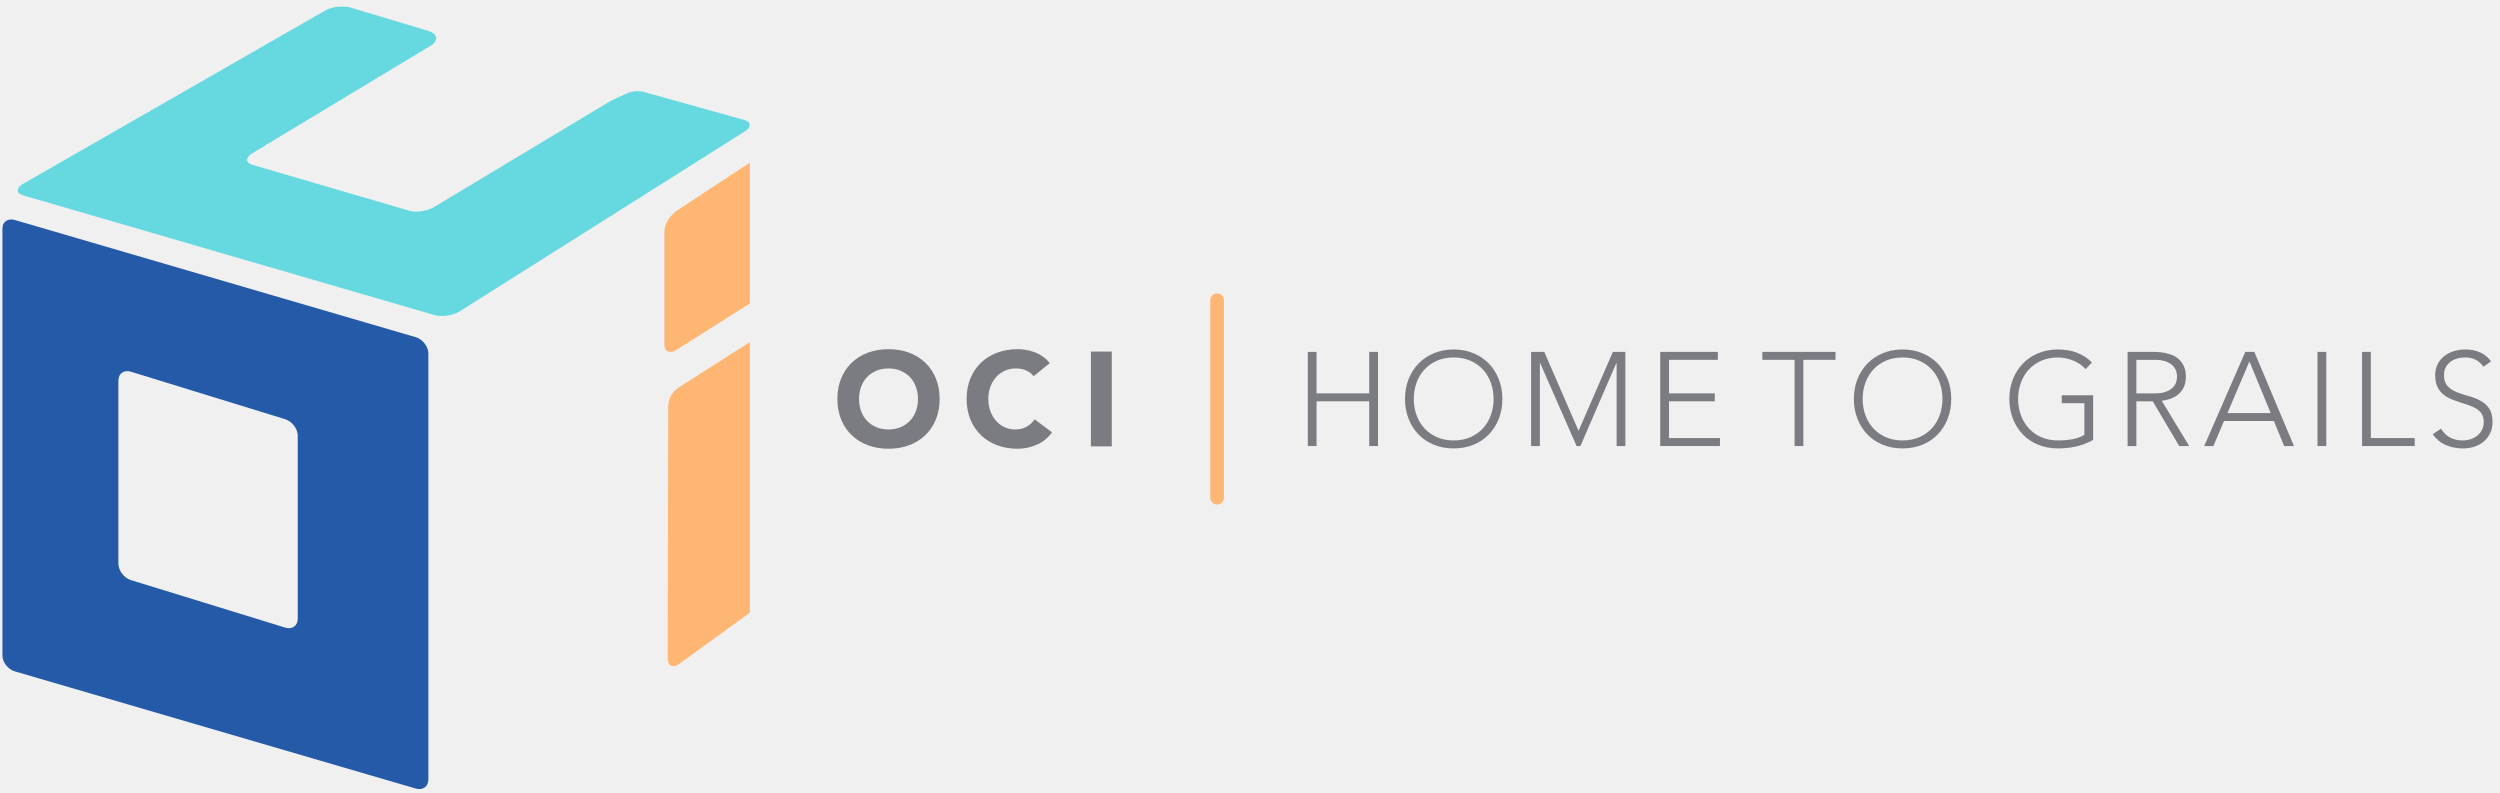
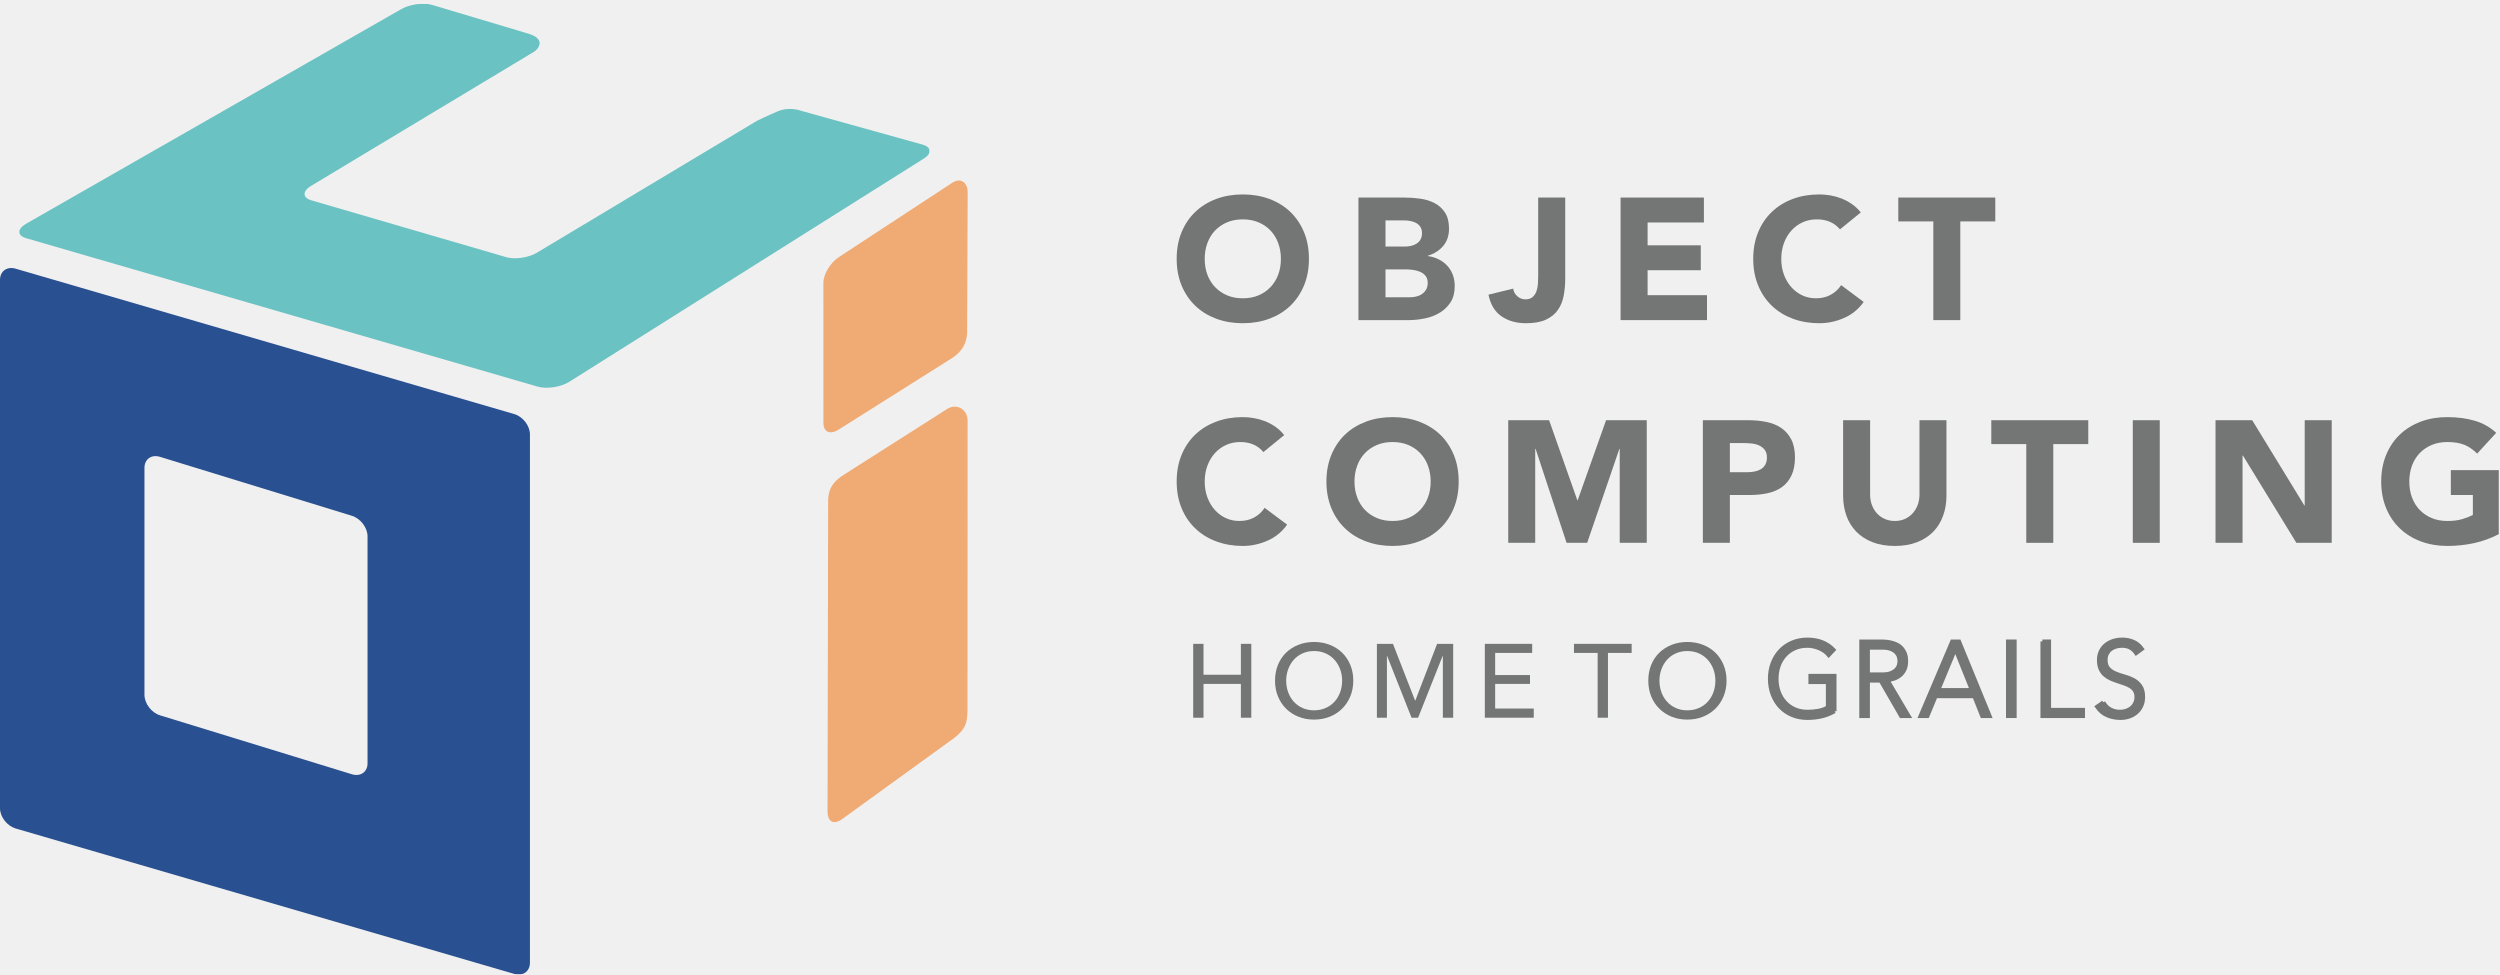
- <svg xmlns="http://www.w3.org/2000/svg" xmlns:xlink="http://www.w3.org/1999/xlink" width="306px" height="97px" viewBox="0 0 306 97" version="1.1">
+ <svg xmlns="http://www.w3.org/2000/svg" xmlns:xlink="http://www.w3.org/1999/xlink" width="649px" height="253px" viewBox="0 0 649 253" version="1.1">
  <defs>
-     <polygon id="path-1" points="0.048 0.781 0.048 96.587 45.797 96.587 91.547 96.587 91.547 0.781 0.048 0.781" />
+     <polygon id="path-1" points="0 0.973 241.335 0.973 241.335 252.94 0 252.94" />
+     <polygon id="path-3" points="0 0.973 241.335 0.973 241.335 252.94 0 252.94" />
  </defs>
  <g id="Page-1" stroke="none" stroke-width="1" fill="none" fill-rule="evenodd">
    <g id="oci_home_to_grails">
-       <g id="cube" transform="translate(0.231, 0)">
-         <mask id="mask-2" fill="white">
-           <use xlink:href="#path-1" />
-         </mask>
-         <g id="Clip-30" />
-         <path d="M36.212,53.336 C36.212,52.482 35.52,51.573 34.677,51.312 L15.788,45.496 C14.947,45.235 14.258,45.724 14.258,46.575 L14.258,68.98 C14.258,69.837 14.947,70.745 15.788,71.003 L34.677,76.818 C35.52,77.079 36.212,76.594 36.212,75.743 L36.212,53.336 Z M52.202,95.419 C52.202,96.272 51.508,96.773 50.665,96.521 L1.576,82.173 C0.731,81.921 0.039,81.025 0.039,80.171 L0.039,28.027 C0.039,27.17 0.731,26.675 1.576,26.926 L50.665,41.275 C51.508,41.523 52.202,42.429 52.202,43.28 L52.202,95.419 L52.202,95.419 Z" id="Fill-31" fill="#255AA8" mask="url(#mask-2)" />
-         <path d="M78.935,11.358 L90.875,14.686 C91.741,14.938 91.775,15.57 90.951,16.074 L56.062,38.097 C55.236,38.612 53.848,38.822 52.974,38.571 L2.615,23.92 C1.743,23.665 1.712,23.044 2.539,22.532 L39.451,1.36 C40.282,0.85 41.673,0.634 42.542,0.887 L51.126,3.458 L51.823,3.669 C52.98,3.959 53.144,4.4 53.152,4.649 C53.165,5.143 52.663,5.485 52.663,5.485 L30.623,18.772 C29.798,19.285 29.815,19.918 30.661,20.175 L49.873,25.793 C50.722,26.052 52.097,25.835 52.925,25.326 L74.523,12.344 C74.523,12.344 75.668,11.789 76.566,11.409 C77.801,10.884 78.935,11.358 78.935,11.358" id="Fill-32" fill="#66D8E0" mask="url(#mask-2)" />
-         <path d="M81.559,49.809 C81.57,48.458 82.261,47.792 83.12,47.247 L93.298,40.757 C94.162,40.21 95.283,40.744 95.283,41.937 L95.274,70.505 C95.212,71.633 95.29,72.352 93.497,73.581 L82.844,81.309 C81.979,81.855 81.497,81.381 81.497,80.515 L81.559,49.809" id="Fill-34" fill="#FEB672" mask="url(#mask-2)" />
-         <path d="M81.09,28.318 C81.09,27.454 81.796,26.303 82.654,25.757 L93.798,18.434 C94.658,17.891 95.29,18.497 95.29,19.359 L95.238,33.292 C95.175,34.32 94.718,35.105 93.79,35.726 L82.583,42.814 C81.726,43.352 81.092,43.02 81.092,42.156 L81.09,28.318" id="Fill-35" fill="#FEB672" mask="url(#mask-2)" />
+       <g id="Group" transform="translate(459, 166)" fill="#747675" stroke="#747675">
+         <path d="M17.258,18.646 C16.153,19.284 15.011,19.736 13.83,20.004 C12.643,20.268 11.439,20.396 10.213,20.396 C8.773,20.396 7.455,20.147 6.254,19.646 C5.051,19.144 4.027,18.441 3.168,17.532 C2.318,16.634 1.652,15.557 1.172,14.303 C0.695,13.054 0.451,11.688 0.451,10.209 C0.451,8.727 0.695,7.37 1.172,6.125 C1.652,4.888 2.318,3.811 3.168,2.908 C4.027,2.004 5.051,1.298 6.254,0.788 C7.455,0.273 8.773,0.017 10.213,0.017 C13.023,0.017 15.293,0.912 17.019,2.703 L15.737,4.074 C15.45,3.724 15.101,3.401 14.682,3.098 C14.262,2.8 13.808,2.543 13.322,2.331 C12.835,2.125 12.322,1.955 11.788,1.841 C11.254,1.718 10.732,1.663 10.213,1.663 C8.987,1.663 7.879,1.88 6.895,2.317 C5.908,2.756 5.067,3.362 4.376,4.124 C3.678,4.892 3.147,5.8 2.771,6.835 C2.398,7.877 2.211,9.004 2.211,10.209 C2.211,11.415 2.398,12.54 2.771,13.576 C3.147,14.619 3.678,15.52 4.376,16.289 C5.067,17.056 5.908,17.657 6.895,18.099 C7.879,18.533 8.987,18.754 10.213,18.754 C11.227,18.754 12.178,18.675 13.071,18.508 C13.958,18.343 14.769,18.044 15.495,17.604 L15.495,11.086 L10.962,11.086 L10.962,9.443 L17.258,9.443 L17.258,18.646" id="Fill-11" />
+         <path d="M24.169,0.515 L29.126,0.515 C29.38,0.515 29.716,0.522 30.14,0.539 C30.57,0.554 31.033,0.614 31.53,0.704 C32.026,0.796 32.534,0.939 33.051,1.141 C33.565,1.346 34.026,1.636 34.435,2.016 C34.845,2.403 35.183,2.888 35.448,3.47 C35.72,4.052 35.851,4.767 35.851,5.607 C35.851,6.539 35.694,7.306 35.384,7.909 C35.073,8.508 34.683,9.001 34.212,9.371 C33.739,9.748 33.216,10.026 32.647,10.209 C32.08,10.396 31.536,10.52 31.02,10.593 L36.52,19.906 L34.519,19.906 L29.206,10.695 L25.929,10.695 L25.929,19.906 L24.169,19.906 L24.169,0.515 Z M25.929,9.058 L29.663,9.058 C30.586,9.058 31.338,8.94 31.917,8.705 C32.49,8.462 32.941,8.173 33.262,7.825 C33.582,7.478 33.803,7.106 33.921,6.704 C34.029,6.302 34.088,5.932 34.088,5.607 C34.088,5.279 34.029,4.912 33.921,4.51 C33.803,4.109 33.582,3.734 33.262,3.389 C32.941,3.039 32.49,2.751 31.917,2.511 C31.338,2.268 30.586,2.152 29.663,2.152 L25.929,2.152 L25.929,9.058 Z" id="Fill-12" fill-rule="nonzero" />
+         <path d="M47.776,0.515 L49.589,0.515 L57.538,19.906 L55.564,19.906 L53.512,14.752 L43.504,14.752 L41.372,19.906 L39.532,19.906 L47.776,0.515 Z M48.602,2.482 L44.197,13.115 L52.871,13.115 L48.602,2.482 Z" id="Fill-13" fill-rule="nonzero" />
+         <polygon id="Fill-14" points="62.26 19.903 64.023 19.903 64.023 0.515 62.26 0.515" />
+         <polyline id="Fill-15" points="71.199 0.515 72.959 0.515 72.959 18.262 81.761 18.262 81.761 19.906 71.199 19.906 71.199 0.515" />
+         <path d="M87.039,16.319 C87.503,17.138 88.104,17.749 88.845,18.151 C89.581,18.552 90.423,18.754 91.367,18.754 C91.949,18.754 92.503,18.666 93.019,18.479 C93.533,18.299 93.984,18.044 94.366,17.712 C94.749,17.384 95.051,16.987 95.272,16.519 C95.492,16.058 95.605,15.531 95.605,14.951 C95.605,14.271 95.467,13.712 95.192,13.278 C94.92,12.837 94.548,12.481 94.084,12.195 C93.624,11.914 93.101,11.668 92.526,11.468 C91.945,11.266 91.351,11.071 90.736,10.865 C90.122,10.665 89.53,10.44 88.95,10.182 C88.375,9.925 87.849,9.591 87.388,9.183 C86.924,8.769 86.556,8.259 86.28,7.636 C86.005,7.014 85.867,6.246 85.867,5.331 C85.867,4.474 86.031,3.712 86.364,3.044 C86.693,2.378 87.136,1.824 87.698,1.373 C88.255,0.929 88.899,0.586 89.628,0.362 C90.361,0.133 91.123,0.017 91.926,0.017 C92.953,0.017 93.91,0.205 94.794,0.579 C95.675,0.951 96.432,1.579 97.073,2.455 L95.552,3.579 C95.112,2.94 94.587,2.459 93.991,2.135 C93.396,1.824 92.688,1.663 91.872,1.663 C91.3,1.663 90.756,1.738 90.243,1.897 C89.732,2.05 89.276,2.277 88.896,2.578 C88.514,2.881 88.204,3.261 87.973,3.716 C87.747,4.173 87.631,4.715 87.631,5.331 C87.631,6.302 87.868,7.044 88.352,7.564 C88.829,8.085 89.43,8.499 90.151,8.796 C90.87,9.097 91.654,9.366 92.499,9.591 C93.342,9.82 94.128,10.125 94.843,10.512 C95.565,10.892 96.167,11.427 96.647,12.114 C97.127,12.797 97.368,13.741 97.368,14.951 C97.368,15.826 97.208,16.6 96.885,17.275 C96.568,17.954 96.136,18.521 95.595,18.986 C95.051,19.452 94.427,19.805 93.709,20.043 C92.999,20.28 92.263,20.401 91.498,20.401 C90.253,20.401 89.107,20.176 88.053,19.728 C87.008,19.284 86.108,18.53 85.363,17.468 L87.039,16.319" id="Fill-16" />
      </g>
-       <path d="M102.494,48.835 C102.494,47.901 102.649,47.064 102.961,46.307 C103.273,45.555 103.706,44.915 104.264,44.383 C104.82,43.856 105.482,43.447 106.248,43.163 C107.01,42.879 107.846,42.738 108.754,42.738 C109.661,42.738 110.494,42.879 111.261,43.163 C112.025,43.447 112.685,43.856 113.243,44.383 C113.8,44.915 114.235,45.555 114.546,46.307 C114.858,47.064 115.013,47.901 115.013,48.835 C115.013,49.761 114.858,50.602 114.546,51.356 C114.235,52.109 113.8,52.752 113.243,53.282 C112.685,53.81 112.025,54.22 111.261,54.504 C110.494,54.785 109.661,54.927 108.754,54.927 C107.846,54.927 107.01,54.785 106.248,54.504 C105.482,54.22 104.82,53.81 104.264,53.282 C103.706,52.752 103.273,52.109 102.961,51.356 C102.649,50.602 102.494,49.761 102.494,48.835 M105.148,48.835 C105.148,49.379 105.232,49.878 105.402,50.332 C105.572,50.785 105.813,51.179 106.13,51.508 C106.448,51.845 106.828,52.103 107.27,52.286 C107.713,52.475 108.206,52.568 108.754,52.568 C109.299,52.568 109.793,52.475 110.236,52.286 C110.676,52.103 111.058,51.845 111.374,51.508 C111.691,51.179 111.935,50.785 112.102,50.332 C112.271,49.878 112.36,49.379 112.36,48.835 C112.36,48.298 112.271,47.799 112.102,47.338 C111.935,46.883 111.691,46.488 111.374,46.154 C111.058,45.82 110.676,45.56 110.236,45.376 C109.793,45.19 109.299,45.097 108.754,45.097 C108.206,45.097 107.713,45.19 107.27,45.376 C106.828,45.56 106.448,45.82 106.13,46.154 C105.813,46.488 105.572,46.883 105.402,47.338 C105.232,47.799 105.148,48.298 105.148,48.835" id="Fill-7" fill="#7B7C81" />
-       <path d="M126.524,46.047 C126.272,45.741 125.963,45.505 125.598,45.345 C125.232,45.178 124.807,45.097 124.328,45.097 C123.847,45.097 123.403,45.19 122.992,45.376 C122.581,45.563 122.228,45.822 121.928,46.154 C121.627,46.488 121.394,46.883 121.222,47.338 C121.054,47.799 120.969,48.298 120.969,48.835 C120.969,49.379 121.054,49.878 121.222,50.332 C121.394,50.785 121.624,51.179 121.919,51.513 C122.215,51.845 122.562,52.103 122.959,52.289 C123.359,52.473 123.785,52.568 124.246,52.568 C124.77,52.568 125.235,52.458 125.638,52.241 C126.041,52.022 126.377,51.716 126.639,51.324 L128.768,52.914 C128.277,53.602 127.656,54.107 126.899,54.435 C126.145,54.762 125.371,54.927 124.573,54.927 C123.667,54.927 122.832,54.785 122.068,54.504 C121.303,54.215 120.642,53.812 120.085,53.282 C119.527,52.752 119.094,52.109 118.782,51.356 C118.472,50.604 118.313,49.761 118.313,48.835 C118.313,47.904 118.472,47.064 118.782,46.307 C119.094,45.553 119.527,44.915 120.085,44.383 C120.642,43.856 121.303,43.447 122.068,43.163 C122.832,42.879 123.667,42.738 124.573,42.738 C124.901,42.738 125.241,42.768 125.598,42.827 C125.952,42.889 126.302,42.982 126.645,43.115 C126.991,43.244 127.322,43.421 127.637,43.639 C127.954,43.856 128.236,44.125 128.491,44.438 L126.524,46.047" id="Fill-8" fill="#7B7C81" />
-       <polygon id="Fill-9" fill="#7B7C81" points="133.526 54.636 136.081 54.636 136.081 43.032 133.526 43.032" />
-       <path d="M148.977,61.758 C148.512,61.758 148.138,61.384 148.138,60.923 L148.138,36.737 C148.138,36.276 148.512,35.903 148.977,35.903 C149.437,35.903 149.81,36.276 149.81,36.737 L149.81,60.923 C149.81,61.384 149.437,61.758 148.977,61.758" id="Fill-10" fill="#FEB672" />
-       <polyline id="Fill-11" fill="#7B7C81" points="160.073 43.07 161.147 43.07 161.147 48.148 167.594 48.148 167.594 43.07 168.667 43.07 168.667 54.595 167.594 54.595 167.594 49.121 161.147 49.121 161.147 54.595 160.073 54.595 160.073 43.07" />
-       <path d="M171.973,48.832 C171.973,47.951 172.118,47.145 172.411,46.405 C172.705,45.67 173.112,45.03 173.633,44.493 C174.154,43.956 174.779,43.536 175.514,43.232 C176.245,42.927 177.051,42.774 177.93,42.774 C178.809,42.774 179.615,42.927 180.349,43.232 C181.081,43.536 181.709,43.956 182.227,44.493 C182.75,45.03 183.156,45.67 183.45,46.405 C183.742,47.145 183.888,47.951 183.888,48.832 C183.888,49.711 183.742,50.523 183.45,51.265 C183.156,52.007 182.75,52.649 182.227,53.184 C181.709,53.724 181.081,54.139 180.349,54.44 C179.615,54.738 178.809,54.886 177.93,54.886 C177.051,54.886 176.245,54.738 175.514,54.44 C174.779,54.139 174.154,53.724 173.633,53.184 C173.112,52.649 172.705,52.007 172.411,51.265 C172.118,50.523 171.973,49.711 171.973,48.832 M173.047,48.832 C173.047,49.549 173.161,50.217 173.389,50.833 C173.617,51.451 173.941,51.988 174.366,52.446 C174.789,52.9 175.302,53.258 175.903,53.521 C176.508,53.778 177.181,53.91 177.93,53.91 C178.68,53.91 179.355,53.778 179.957,53.521 C180.56,53.258 181.072,52.9 181.496,52.446 C181.92,51.988 182.245,51.451 182.473,50.833 C182.7,50.217 182.814,49.549 182.814,48.832 C182.814,48.116 182.7,47.445 182.473,46.827 C182.245,46.209 181.92,45.675 181.496,45.216 C181.072,44.763 180.56,44.404 179.957,44.142 C179.355,43.882 178.68,43.753 177.93,43.753 C177.181,43.753 176.508,43.882 175.903,44.142 C175.302,44.404 174.789,44.763 174.366,45.216 C173.941,45.675 173.617,46.209 173.389,46.827 C173.161,47.445 173.047,48.116 173.047,48.832" id="Fill-12" fill="#7B7C81" />
-       <polyline id="Fill-13" fill="#7B7C81" points="187.406 43.07 189.018 43.07 193.217 52.735 197.418 43.07 198.947 43.07 198.947 54.595 197.874 54.595 197.874 44.438 197.84 44.438 193.444 54.595 192.973 54.595 188.513 44.438 188.48 44.438 188.48 54.595 187.406 54.595 187.406 43.07" />
-       <polyline id="Fill-14" fill="#7B7C81" points="203.213 43.07 210.262 43.07 210.262 44.044 204.287 44.044 204.287 48.148 209.888 48.148 209.888 49.121 204.287 49.121 204.287 53.618 210.522 53.618 210.522 54.595 203.213 54.595 203.213 43.07" />
-       <polyline id="Fill-15" fill="#7B7C81" points="219.655 44.044 215.714 44.044 215.714 43.07 224.669 43.07 224.669 44.044 220.729 44.044 220.729 54.593 219.655 54.593 219.655 44.044" />
-       <path d="M226.914,48.832 C226.914,47.951 227.06,47.145 227.354,46.405 C227.646,45.67 228.053,45.03 228.575,44.493 C229.097,43.956 229.724,43.536 230.456,43.232 C231.187,42.927 231.993,42.774 232.873,42.774 C233.753,42.774 234.557,42.927 235.29,43.232 C236.023,43.536 236.65,43.956 237.171,44.493 C237.692,45.03 238.099,45.67 238.391,46.405 C238.685,47.145 238.831,47.951 238.831,48.832 C238.831,49.711 238.685,50.523 238.391,51.265 C238.099,52.007 237.692,52.649 237.171,53.184 C236.65,53.724 236.023,54.139 235.29,54.44 C234.557,54.738 233.753,54.886 232.873,54.886 C231.993,54.886 231.187,54.738 230.456,54.44 C229.724,54.139 229.097,53.724 228.575,53.184 C228.053,52.649 227.646,52.007 227.354,51.265 C227.06,50.523 226.914,49.711 226.914,48.832 M227.99,48.832 C227.99,49.549 228.102,50.217 228.331,50.833 C228.559,51.451 228.885,51.988 229.307,52.446 C229.73,52.9 230.244,53.258 230.846,53.521 C231.448,53.778 232.125,53.91 232.873,53.91 C233.623,53.91 234.297,53.778 234.899,53.521 C235.501,53.258 236.016,52.9 236.438,52.446 C236.863,51.988 237.187,51.451 237.414,50.833 C237.643,50.217 237.757,49.549 237.757,48.832 C237.757,48.116 237.643,47.445 237.414,46.827 C237.187,46.209 236.863,45.675 236.438,45.216 C236.016,44.763 235.501,44.404 234.899,44.142 C234.297,43.882 233.623,43.753 232.873,43.753 C232.125,43.753 231.448,43.882 230.846,44.142 C230.244,44.404 229.73,44.763 229.307,45.216 C228.885,45.675 228.559,46.209 228.331,46.827 C228.102,47.445 227.99,48.116 227.99,48.832" id="Fill-16" fill="#7B7C81" />
-       <path d="M256.201,53.846 C255.527,54.225 254.831,54.494 254.109,54.652 C253.386,54.81 252.651,54.886 251.903,54.886 C251.023,54.886 250.219,54.738 249.486,54.44 C248.753,54.142 248.127,53.724 247.604,53.184 C247.085,52.649 246.679,52.01 246.385,51.265 C246.094,50.523 245.945,49.711 245.945,48.832 C245.945,47.951 246.094,47.145 246.385,46.405 C246.679,45.67 247.085,45.03 247.604,44.493 C248.127,43.956 248.753,43.536 249.486,43.232 C250.219,42.927 251.023,42.774 251.903,42.774 C253.617,42.774 255.002,43.307 256.055,44.371 L255.273,45.186 C255.099,44.978 254.885,44.786 254.63,44.606 C254.374,44.429 254.097,44.275 253.799,44.149 C253.502,44.027 253.19,43.927 252.863,43.858 C252.537,43.786 252.219,43.753 251.903,43.753 C251.154,43.753 250.478,43.882 249.877,44.142 C249.275,44.402 248.762,44.763 248.34,45.216 C247.915,45.672 247.59,46.212 247.361,46.827 C247.134,47.445 247.019,48.116 247.019,48.832 C247.019,49.549 247.134,50.217 247.361,50.833 C247.59,51.453 247.915,51.988 248.34,52.444 C248.762,52.9 249.275,53.258 249.877,53.521 C250.478,53.778 251.154,53.91 251.903,53.91 C252.521,53.91 253.102,53.862 253.646,53.764 C254.188,53.666 254.682,53.487 255.126,53.227 L255.126,49.353 L252.359,49.353 L252.359,48.377 L256.201,48.377 L256.201,53.846" id="Fill-17" fill="#7B7C81" />
-       <path d="M260.418,43.07 L263.443,43.07 C263.598,43.07 263.803,43.075 264.063,43.085 C264.324,43.094 264.607,43.13 264.91,43.183 C265.214,43.237 265.523,43.323 265.838,43.442 C266.152,43.565 266.434,43.736 266.684,43.963 C266.935,44.192 267.14,44.481 267.302,44.827 C267.467,45.173 267.548,45.598 267.548,46.097 C267.548,46.65 267.452,47.107 267.263,47.465 C267.073,47.82 266.834,48.114 266.547,48.334 C266.258,48.558 265.94,48.723 265.593,48.832 C265.247,48.942 264.915,49.017 264.6,49.06 L267.956,54.595 L266.734,54.595 L263.493,49.121 L261.492,49.121 L261.492,54.595 L260.418,54.595 L260.418,43.07 Z M261.492,48.148 L263.771,48.148 C264.335,48.148 264.793,48.078 265.146,47.938 C265.497,47.794 265.771,47.622 265.968,47.415 C266.163,47.209 266.297,46.987 266.369,46.749 C266.435,46.51 266.472,46.29 266.472,46.097 C266.472,45.901 266.435,45.684 266.369,45.445 C266.297,45.207 266.163,44.984 265.968,44.779 C265.771,44.571 265.497,44.399 265.146,44.257 C264.793,44.113 264.335,44.044 263.771,44.044 L261.492,44.044 L261.492,48.148 L261.492,48.148 Z" id="Fill-18" fill="#7B7C81" />
-       <path d="M274.824,43.07 L275.931,43.07 L280.782,54.595 L279.576,54.595 L278.325,51.532 L272.217,51.532 L270.917,54.595 L269.794,54.595 L274.824,43.07 Z M275.329,44.24 L272.642,50.559 L277.934,50.559 L275.329,44.24 L275.329,44.24 Z" id="Fill-19" fill="#7B7C81" />
-       <polygon id="Fill-20" fill="#7B7C81" points="283.662 54.593 284.739 54.593 284.739 43.07 283.662 43.07" />
-       <polyline id="Fill-21" fill="#7B7C81" points="289.117 43.07 290.191 43.07 290.191 53.618 295.563 53.618 295.563 54.595 289.117 54.595 289.117 43.07" />
-       <path d="M298.784,52.463 C299.067,52.95 299.434,53.313 299.885,53.552 C300.335,53.79 300.848,53.91 301.424,53.91 C301.78,53.91 302.117,53.857 302.433,53.747 C302.747,53.64 303.021,53.487 303.255,53.291 C303.488,53.096 303.673,52.859 303.807,52.582 C303.942,52.308 304.011,51.995 304.011,51.649 C304.011,51.246 303.926,50.914 303.759,50.656 C303.592,50.394 303.365,50.182 303.083,50.012 C302.802,49.845 302.482,49.699 302.131,49.58 C301.777,49.46 301.415,49.344 301.039,49.222 C300.665,49.103 300.303,48.969 299.949,48.815 C299.599,48.663 299.278,48.465 298.997,48.222 C298.714,47.976 298.489,47.673 298.321,47.303 C298.153,46.933 298.068,46.477 298.068,45.933 C298.068,45.424 298.168,44.971 298.371,44.574 C298.572,44.178 298.843,43.849 299.185,43.581 C299.526,43.316 299.919,43.113 300.364,42.98 C300.81,42.844 301.276,42.774 301.766,42.774 C302.394,42.774 302.977,42.887 303.516,43.108 C304.053,43.33 304.516,43.703 304.907,44.224 L303.978,44.892 C303.709,44.512 303.39,44.226 303.026,44.034 C302.663,43.849 302.231,43.753 301.732,43.753 C301.384,43.753 301.052,43.798 300.739,43.892 C300.426,43.982 300.149,44.118 299.917,44.297 C299.685,44.477 299.495,44.703 299.354,44.973 C299.215,45.245 299.145,45.567 299.145,45.933 C299.145,46.51 299.29,46.951 299.584,47.26 C299.876,47.569 300.243,47.815 300.682,47.992 C301.121,48.171 301.6,48.331 302.115,48.465 C302.63,48.601 303.109,48.782 303.546,49.012 C303.986,49.238 304.354,49.556 304.646,49.964 C304.94,50.37 305.086,50.931 305.086,51.649 C305.086,52.17 304.988,52.63 304.792,53.031 C304.598,53.435 304.334,53.772 304.004,54.048 C303.673,54.325 303.291,54.535 302.854,54.676 C302.421,54.816 301.971,54.889 301.504,54.889 C300.744,54.889 300.045,54.755 299.403,54.489 C298.764,54.225 298.216,53.776 297.76,53.146 L298.784,52.463" id="Fill-22" fill="#7B7C81" />
+       <g id="Group-4">
+         <g id="Fill-1-Clipped">
+           <mask id="mask-2" fill="white">
+             <use xlink:href="#path-1" />
+           </mask>
+           <g id="path-1" />
+           <path d="M95.411,139.218 C95.411,136.973 93.581,134.588 91.355,133.902 L41.535,118.596 C39.32,117.911 37.502,119.198 37.502,121.439 L37.502,180.381 C37.502,182.629 39.32,185.019 41.535,185.695 L91.355,200.997 C93.581,201.685 95.411,200.405 95.411,198.168 L95.411,139.218 Z M137.572,249.926 C137.572,252.171 135.748,253.49 133.512,252.83 L4.063,215.078 C1.836,214.419 0,212.059 0,209.817 L0,72.64 C0,70.387 1.836,69.093 4.063,69.75 L133.512,107.499 C135.748,108.153 137.572,110.527 137.572,112.766 L137.572,249.926 Z" id="Fill-1" fill="#295191" fill-rule="nonzero" mask="url(#mask-2)" />
+         </g>
+         <g id="Fill-3-Clipped">
+           <mask id="mask-4" fill="white">
+             <use xlink:href="#path-3" />
+           </mask>
+           <g id="path-1" />
+           <path d="M208.07,28.792 L239.563,37.556 C241.841,38.215 241.938,39.87 239.762,41.204 L147.749,99.139 C145.576,100.493 141.91,101.048 139.616,100.378 L6.8,61.843 C4.509,61.181 4.412,59.533 6.604,58.181 L103.953,2.489 C106.135,1.154 109.797,0.593 112.085,1.246 L134.737,8.011 L136.572,8.572 C139.622,9.335 140.062,10.489 140.081,11.143 C140.108,12.44 138.784,13.343 138.784,13.343 L80.669,48.304 C78.492,49.645 78.537,51.315 80.773,51.991 L131.432,66.761 C133.668,67.443 137.298,66.887 139.474,65.546 L196.44,31.397 C196.44,31.397 199.455,29.929 201.82,28.929 C205.076,27.55 208.07,28.792 208.07,28.792" id="Fill-3" fill="#6AC2C3" mask="url(#mask-4)" />
+         </g>
+       </g>
+       <path d="M214.988,129.94 C215.021,126.393 216.84,124.64 219.112,123.208 L245.951,106.128 C248.227,104.697 251.188,106.103 251.188,109.241 L251.166,184.384 C250.998,187.357 251.207,189.244 246.468,192.476 L218.381,212.806 C216.104,214.241 214.829,212.998 214.829,210.721 L214.988,129.94" id="Fill-5" fill="#F0AA73" />
+       <path d="M213.752,73.41 C213.752,71.135 215.611,68.107 217.873,66.678 L247.275,47.403 C249.539,45.977 251.207,47.568 251.207,49.848 L251.066,86.493 C250.902,89.196 249.699,91.268 247.24,92.9 L217.691,111.533 C215.428,112.966 213.758,112.081 213.758,109.81 L213.752,73.41" id="Fill-6" fill="#F0AA73" />
+       <path d="M312.743,67.187 C312.743,68.69 312.974,70.069 313.438,71.311 C313.902,72.547 314.567,73.626 315.44,74.536 C316.312,75.453 317.348,76.163 318.567,76.679 C319.784,77.19 321.133,77.437 322.633,77.437 C324.128,77.437 325.485,77.19 326.697,76.679 C327.914,76.163 328.952,75.453 329.823,74.536 C330.688,73.626 331.359,72.547 331.82,71.311 C332.291,70.069 332.521,68.69 332.521,67.187 C332.521,65.722 332.291,64.36 331.82,63.101 C331.359,61.843 330.688,60.755 329.823,59.843 C328.952,58.928 327.914,58.216 326.697,57.708 C325.485,57.195 324.128,56.948 322.633,56.948 C321.133,56.948 319.784,57.195 318.567,57.708 C317.348,58.216 316.312,58.928 315.44,59.843 C314.567,60.755 313.902,61.843 313.438,63.101 C312.974,64.36 312.743,65.722 312.743,67.187 Z M305.462,67.187 C305.462,64.646 305.889,62.337 306.742,60.269 C307.594,58.205 308.789,56.442 310.319,54.989 C311.839,53.535 313.655,52.419 315.754,51.639 C317.848,50.859 320.139,50.474 322.633,50.474 C325.117,50.474 327.408,50.859 329.508,51.639 C331.606,52.419 333.42,53.535 334.947,54.989 C336.469,56.442 337.667,58.205 338.519,60.269 C339.379,62.337 339.799,64.646 339.799,67.187 C339.799,69.737 339.379,72.047 338.519,74.113 C337.667,76.179 336.469,77.937 334.947,79.393 C333.42,80.855 331.606,81.965 329.508,82.745 C327.408,83.523 325.117,83.91 322.633,83.91 C320.139,83.91 317.848,83.523 315.754,82.745 C313.655,81.965 311.839,80.855 310.319,79.393 C308.789,77.937 307.594,76.179 306.742,74.113 C305.889,72.047 305.462,69.737 305.462,67.187 Z" id="Fill-7" fill="#747675" fill-rule="nonzero" />
+       <path d="M359.676,77.173 L365.954,77.173 C366.504,77.173 367.051,77.108 367.607,76.987 C368.152,76.871 368.654,76.663 369.108,76.361 C369.553,76.064 369.922,75.67 370.207,75.19 C370.492,74.712 370.636,74.129 370.636,73.44 C370.636,72.69 370.44,72.085 370.08,71.618 C369.701,71.154 369.234,70.805 368.654,70.561 C368.083,70.325 367.471,70.151 366.816,70.069 C366.152,69.981 365.539,69.931 364.971,69.931 L359.676,69.931 L359.676,77.173 Z M359.676,64.005 L364.751,64.005 C365.286,64.005 365.828,63.937 366.339,63.822 C366.866,63.701 367.344,63.508 367.756,63.234 C368.188,62.964 368.521,62.607 368.768,62.157 C369.021,61.711 369.152,61.167 369.152,60.535 C369.152,59.878 369.006,59.332 368.729,58.898 C368.438,58.464 368.066,58.123 367.627,57.887 C367.168,57.651 366.663,57.472 366.1,57.368 C365.52,57.263 364.971,57.211 364.438,57.211 L359.676,57.211 L359.676,64.005 Z M352.651,51.283 L364.52,51.283 C365.904,51.283 367.292,51.375 368.677,51.574 C370.08,51.766 371.328,52.156 372.438,52.736 C373.542,53.321 374.443,54.145 375.125,55.189 C375.822,56.239 376.163,57.631 376.163,59.368 C376.163,61.167 375.658,62.66 374.658,63.849 C373.652,65.025 372.339,65.876 370.686,66.382 L370.686,66.472 C371.737,66.623 372.686,66.911 373.531,67.349 C374.381,67.783 375.125,68.338 375.74,69.014 C376.355,69.69 376.822,70.47 377.163,71.371 C377.487,72.272 377.646,73.234 377.646,74.25 C377.646,75.926 377.293,77.325 376.575,78.453 C375.85,79.575 374.916,80.482 373.778,81.168 C372.646,81.861 371.366,82.355 369.946,82.652 C368.521,82.949 367.097,83.102 365.69,83.102 L352.651,83.102 L352.651,51.283 Z" id="Fill-8" fill="#747675" fill-rule="nonzero" />
+       <path d="M406.332,72.448 C406.332,73.915 406.197,75.344 405.939,76.723 C405.689,78.102 405.206,79.322 404.48,80.382 C403.77,81.449 402.744,82.3 401.403,82.943 C400.071,83.588 398.329,83.91 396.17,83.91 C393.647,83.91 391.516,83.311 389.79,82.116 C388.046,80.913 386.925,79.044 386.405,76.5 L392.829,74.92 C392.928,75.696 393.279,76.361 393.89,76.899 C394.516,77.437 395.205,77.712 395.982,77.712 C396.791,77.712 397.417,77.506 397.873,77.099 C398.329,76.696 398.653,76.196 398.865,75.596 C399.076,74.997 399.203,74.349 399.247,73.64 C399.293,72.937 399.313,72.288 399.313,71.687 L399.313,51.283 L406.332,51.283 L406.332,72.448" id="Fill-9" fill="#747675" />
+       <polyline id="Fill-10" fill="#747675" points="420.701 51.283 442.331 51.283 442.331 57.755 427.718 57.755 427.718 63.684 441.523 63.684 441.523 70.151 427.718 70.151 427.718 76.629 443.137 76.629 443.137 83.102 420.701 83.102 420.701 51.283" />
+       <path d="M477.657,59.549 C476.971,58.711 476.121,58.063 475.113,57.617 C474.107,57.169 472.948,56.948 471.635,56.948 C470.316,56.948 469.085,57.195 467.965,57.708 C466.844,58.216 465.877,58.928 465.053,59.843 C464.233,60.755 463.577,61.843 463.112,63.101 C462.65,64.36 462.418,65.722 462.418,67.187 C462.418,68.69 462.65,70.069 463.112,71.311 C463.577,72.547 464.217,73.626 465.02,74.536 C465.835,75.453 466.777,76.163 467.882,76.679 C468.97,77.19 470.143,77.437 471.404,77.437 C472.847,77.437 474.124,77.143 475.231,76.541 C476.333,75.946 477.248,75.105 477.965,74.022 L483.812,78.388 C482.465,80.27 480.762,81.663 478.693,82.558 C476.621,83.459 474.495,83.91 472.309,83.91 C469.813,83.91 467.525,83.523 465.426,82.745 C463.332,81.965 461.514,80.855 459.991,79.393 C458.453,77.937 457.271,76.179 456.42,74.113 C455.565,72.047 455.134,69.737 455.134,67.187 C455.134,64.646 455.565,62.337 456.42,60.269 C457.271,58.205 458.453,56.442 459.991,54.989 C461.514,53.535 463.332,52.419 465.426,51.639 C467.525,50.859 469.813,50.474 472.309,50.474 C473.209,50.474 474.148,50.557 475.113,50.716 C476.088,50.878 477.056,51.142 477.995,51.504 C478.943,51.865 479.844,52.348 480.718,52.947 C481.586,53.54 482.366,54.28 483.059,55.145 L477.657,59.549" id="Fill-11" fill="#747675" />
+       <polyline id="Fill-12" fill="#747675" points="501.889 57.48 492.801 57.48 492.801 51.283 517.975 51.283 517.975 57.48 508.895 57.48 508.895 83.102 501.889 83.102 501.889 57.48" />
+       <path d="M327.979,117.357 C327.29,116.519 326.447,115.876 325.436,115.425 C324.436,114.978 323.271,114.752 321.957,114.752 C320.639,114.752 319.416,115.01 318.295,115.51 C317.169,116.03 316.199,116.733 315.369,117.651 C314.551,118.568 313.902,119.648 313.438,120.91 C312.974,122.17 312.743,123.538 312.743,124.999 C312.743,126.505 312.974,127.869 313.438,129.116 C313.902,130.357 314.539,131.443 315.35,132.358 C316.158,133.261 317.105,133.976 318.199,134.484 C319.295,135 320.479,135.244 321.727,135.244 C323.169,135.244 324.446,134.956 325.549,134.352 C326.661,133.758 327.578,132.92 328.296,131.832 L334.14,136.196 C332.793,138.083 331.084,139.479 329.013,140.374 C326.952,141.273 324.814,141.729 322.633,141.729 C320.139,141.729 317.848,141.33 315.754,140.547 C313.655,139.775 311.839,138.662 310.319,137.196 C308.789,135.753 307.594,133.997 306.742,131.923 C305.889,129.857 305.462,127.546 305.462,124.999 C305.462,122.461 305.889,120.145 306.742,118.079 C307.594,116.016 308.789,114.249 310.319,112.79 C311.839,111.343 313.655,110.233 315.754,109.445 C317.848,108.669 320.139,108.283 322.633,108.283 C323.529,108.283 324.469,108.362 325.436,108.527 C326.411,108.692 327.373,108.955 328.32,109.312 C329.263,109.672 330.164,110.153 331.035,110.746 C331.903,111.354 332.688,112.084 333.381,112.952 L327.979,117.357" id="Fill-13" fill="#747675" />
+       <path d="M351.624,124.999 C351.624,126.505 351.857,127.869 352.327,129.116 C352.783,130.357 353.453,131.443 354.322,132.358 C355.189,133.261 356.234,133.976 357.442,134.484 C358.657,135 360.02,135.244 361.515,135.244 C363.009,135.244 364.363,135 365.58,134.484 C366.789,133.976 367.839,133.261 368.701,132.358 C369.569,131.443 370.24,130.357 370.701,129.116 C371.163,127.869 371.404,126.505 371.404,124.999 C371.404,123.538 371.163,122.17 370.701,120.91 C370.24,119.648 369.569,118.568 368.701,117.651 C367.839,116.733 366.789,116.03 365.58,115.51 C364.363,115.01 363.009,114.752 361.515,114.752 C360.02,114.752 358.657,115.01 357.442,115.51 C356.234,116.03 355.189,116.733 354.322,117.651 C353.453,118.568 352.783,119.648 352.327,120.91 C351.857,122.17 351.624,123.538 351.624,124.999 Z M344.338,124.999 C344.338,122.461 344.77,120.145 345.621,118.079 C346.48,116.016 347.668,114.249 349.195,112.79 C350.723,111.343 352.536,110.233 354.638,109.445 C356.736,108.669 359.025,108.283 361.515,108.283 C364.001,108.283 366.287,108.669 368.389,109.445 C370.487,110.233 372.298,111.343 373.828,112.79 C375.361,114.249 376.545,116.016 377.402,118.079 C378.252,120.145 378.675,122.461 378.675,124.999 C378.675,127.546 378.252,129.857 377.402,131.923 C376.545,133.997 375.361,135.753 373.828,137.196 C372.298,138.662 370.487,139.775 368.389,140.547 C366.287,141.33 364.001,141.729 361.515,141.729 C359.025,141.729 356.736,141.33 354.638,140.547 C352.536,139.775 350.723,138.662 349.195,137.196 C347.668,135.753 346.48,133.997 345.621,131.923 C344.77,129.857 344.338,127.546 344.338,124.999 Z" id="Fill-14" fill="#747675" fill-rule="nonzero" />
+       <polyline id="Fill-15" fill="#747675" points="391.537 109.087 402.148 109.087 409.473 129.857 409.566 129.857 416.935 109.087 427.498 109.087 427.498 140.918 420.481 140.918 420.481 116.505 420.396 116.505 412.03 140.918 406.682 140.918 398.637 116.505 398.543 116.505 398.543 140.918 391.537 140.918 391.537 109.087" />
+       <path d="M449.073,122.577 L453.738,122.577 C454.373,122.577 454.98,122.516 455.565,122.39 C456.15,122.275 456.667,122.072 457.14,121.788 C457.612,121.508 457.975,121.11 458.261,120.615 C458.547,120.115 458.695,119.502 458.695,118.749 C458.695,117.939 458.502,117.296 458.129,116.796 C457.755,116.307 457.271,115.919 456.684,115.648 C456.106,115.378 455.453,115.205 454.732,115.134 C454.008,115.06 453.329,115.021 452.667,115.021 L449.073,115.021 L449.073,122.577 Z M442.063,109.087 L453.884,109.087 C455.524,109.087 457.079,109.236 458.555,109.535 C460.02,109.831 461.305,110.351 462.396,111.093 C463.497,111.824 464.354,112.81 465.003,114.054 C465.646,115.296 465.976,116.86 465.976,118.749 C465.976,120.613 465.662,122.17 465.063,123.423 C464.47,124.681 463.64,125.687 462.596,126.443 C461.552,127.19 460.308,127.728 458.871,128.038 C457.439,128.349 455.867,128.503 454.189,128.503 L449.073,128.503 L449.073,140.918 L442.063,140.918 L442.063,109.087 Z" id="Fill-16" fill="#747675" fill-rule="nonzero" />
+       <path d="M505.301,128.637 C505.301,130.528 505.019,132.267 504.438,133.861 C503.873,135.443 503.035,136.827 501.916,137.995 C500.79,139.152 499.387,140.08 497.707,140.74 C496.031,141.394 494.092,141.729 491.908,141.729 C489.69,141.729 487.746,141.394 486.062,140.74 C484.383,140.08 482.987,139.152 481.86,137.995 C480.74,136.827 479.888,135.443 479.324,133.861 C478.756,132.267 478.471,130.528 478.471,128.637 L478.471,109.087 L485.481,109.087 L485.481,128.373 C485.481,129.363 485.636,130.275 485.951,131.113 C486.268,131.94 486.701,132.682 487.278,133.291 C487.842,133.912 488.531,134.39 489.322,134.737 C490.125,135.077 490.974,135.244 491.908,135.244 C492.831,135.244 493.693,135.077 494.466,134.737 C495.254,134.39 495.916,133.912 496.493,133.291 C497.064,132.682 497.504,131.94 497.817,131.113 C498.131,130.275 498.295,129.363 498.295,128.373 L498.295,109.087 L505.301,109.087 L505.301,128.637" id="Fill-17" fill="#747675" />
+       <polyline id="Fill-18" fill="#747675" points="526.021 115.286 516.939 115.286 516.939 109.087 542.116 109.087 542.116 115.286 533.033 115.286 533.033 140.918 526.021 140.918 526.021 115.286" />
+       <polygon id="Fill-19" fill="#747675" points="553.672 140.918 560.675 140.918 560.675 109.087 553.672 109.087" />
+       <polyline id="Fill-20" fill="#747675" points="575.15 109.087 584.673 109.087 598.207 131.212 598.303 131.212 598.303 109.087 605.314 109.087 605.314 140.918 596.141 140.918 582.261 118.263 582.165 118.263 582.165 140.918 575.15 140.918 575.15 109.087" />
+       <path d="M648.679,138.671 C646.615,139.743 644.456,140.523 642.209,141.009 C639.959,141.482 637.676,141.729 635.329,141.729 C632.846,141.729 630.549,141.33 628.45,140.547 C626.359,139.775 624.546,138.662 623.026,137.196 C621.499,135.753 620.299,133.997 619.444,131.923 C618.595,129.857 618.158,127.546 618.158,124.999 C618.158,122.461 618.595,120.145 619.444,118.079 C620.299,116.016 621.499,114.249 623.026,112.79 C624.546,111.343 626.359,110.233 628.45,109.445 C630.549,108.669 632.846,108.283 635.329,108.283 C637.873,108.283 640.225,108.581 642.368,109.202 C644.517,109.818 646.388,110.862 648.014,112.368 L643.066,117.763 C642.109,116.772 641.033,116.03 639.835,115.51 C638.637,115.01 637.132,114.752 635.329,114.752 C633.838,114.752 632.483,115.01 631.269,115.51 C630.052,116.03 629.016,116.733 628.137,117.651 C627.264,118.568 626.609,119.648 626.14,120.91 C625.681,122.17 625.455,123.538 625.455,124.999 C625.455,126.505 625.681,127.869 626.14,129.116 C626.609,130.357 627.264,131.443 628.137,132.358 C629.016,133.261 630.052,133.976 631.269,134.484 C632.483,135 633.838,135.244 635.329,135.244 C636.862,135.244 638.179,135.077 639.291,134.737 C640.396,134.39 641.285,134.036 641.953,133.679 L641.953,128.503 L636.236,128.503 L636.236,122.038 L648.679,122.038 L648.679,138.671" id="Fill-21" fill="#747675" />
+       <polyline id="Fill-22" fill="#747675" points="309.751 167.142 312.433 167.142 312.433 175.161 322.131 175.161 322.131 167.142 324.84 167.142 324.84 186.322 322.131 186.322 322.131 177.543 312.433 177.543 312.433 186.322 309.751 186.322 309.751 167.142" />
+       <path d="M348.415,176.705 C348.415,175.656 348.244,174.667 347.901,173.739 C347.558,172.81 347.068,171.992 346.437,171.287 C345.805,170.584 345.041,170.027 344.146,169.622 C343.255,169.216 342.247,169.01 341.129,169.01 C340.024,169.01 339.027,169.216 338.134,169.622 C337.241,170.027 336.48,170.584 335.859,171.287 C335.235,171.992 334.752,172.81 334.408,173.739 C334.068,174.667 333.893,175.656 333.893,176.705 C333.893,177.769 334.068,178.772 334.408,179.711 C334.752,180.651 335.238,181.47 335.87,182.161 C336.502,182.86 337.264,183.404 338.145,183.799 C339.032,184.198 340.024,184.398 341.129,184.398 C342.228,184.398 343.233,184.198 344.135,183.799 C345.035,183.404 345.805,182.86 346.437,182.161 C347.068,181.47 347.558,180.651 347.901,179.711 C348.244,178.772 348.415,177.769 348.415,176.705 Z M351.311,176.705 C351.311,178.184 351.053,179.543 350.541,180.783 C350.024,182.019 349.316,183.085 348.415,183.975 C347.508,184.87 346.437,185.569 345.189,186.063 C343.942,186.561 342.588,186.808 341.129,186.808 C339.662,186.808 338.315,186.561 337.079,186.063 C335.838,185.569 334.769,184.87 333.87,183.975 C332.967,183.085 332.26,182.019 331.755,180.783 C331.249,179.543 330.996,178.184 330.996,176.705 C330.996,175.205 331.249,173.837 331.755,172.601 C332.26,171.365 332.967,170.307 333.87,169.433 C334.769,168.557 335.838,167.875 337.079,167.386 C338.315,166.898 339.662,166.656 341.129,166.656 C342.588,166.656 343.942,166.898 345.189,167.386 C346.437,167.875 347.508,168.557 348.415,169.433 C349.316,170.307 350.024,171.365 350.541,172.601 C351.053,173.837 351.311,175.205 351.311,176.705 Z" id="Fill-23" fill="#747675" fill-rule="nonzero" />
+       <polyline id="Fill-24" fill="#747675" points="367.357 181.876 367.413 181.876 373.072 167.142 377.246 167.142 377.246 186.322 374.562 186.322 374.562 170.283 374.51 170.283 368.141 186.322 366.438 186.322 360.097 170.283 360.045 170.283 360.045 186.322 357.442 186.322 357.442 167.142 361.613 167.142 367.357 181.876" />
+       <polyline id="Fill-25" fill="#747675" points="388.142 183.937 398.162 183.937 398.162 186.322 385.461 186.322 385.461 167.142 397.755 167.142 397.755 169.499 388.142 169.499 388.142 175.244 397.189 175.244 397.189 177.543 388.142 177.543 388.142 183.937" />
+       <polyline id="Fill-26" fill="#747675" points="417.429 186.322 414.748 186.322 414.748 169.499 408.599 169.499 408.599 167.142 423.578 167.142 423.578 169.499 417.429 169.499 417.429 186.322" />
+       <path d="M445.313,176.705 C445.313,175.656 445.139,174.667 444.799,173.739 C444.452,172.81 443.963,171.992 443.334,171.287 C442.702,170.584 441.941,170.027 441.045,169.622 C440.152,169.216 439.145,169.01 438.023,169.01 C436.925,169.01 435.924,169.216 435.029,169.622 C434.139,170.027 433.381,170.584 432.757,171.287 C432.133,171.992 431.649,172.81 431.309,173.739 C430.963,174.667 430.792,175.656 430.792,176.705 C430.792,177.769 430.963,178.772 431.309,179.711 C431.649,180.651 432.139,181.47 432.771,182.161 C433.402,182.86 434.16,183.404 435.045,183.799 C435.93,184.198 436.925,184.398 438.023,184.398 C439.128,184.398 440.128,184.198 441.029,183.799 C441.936,183.404 442.702,182.86 443.334,182.161 C443.963,181.47 444.452,180.651 444.799,179.711 C445.139,178.772 445.313,177.769 445.313,176.705 Z M448.211,176.705 C448.211,178.184 447.952,179.543 447.436,180.783 C446.925,182.019 446.213,183.085 445.313,183.975 C444.408,184.87 443.334,185.569 442.09,186.063 C440.842,186.561 439.485,186.808 438.023,186.808 C436.562,186.808 435.21,186.561 433.974,186.063 C432.737,185.569 431.666,184.87 430.765,183.975 C429.863,183.085 429.16,182.019 428.649,180.783 C428.149,179.543 427.896,178.184 427.896,176.705 C427.896,175.205 428.149,173.837 428.649,172.601 C429.16,171.365 429.863,170.307 430.765,169.433 C431.666,168.557 432.737,167.875 433.974,167.386 C435.21,166.898 436.562,166.656 438.023,166.656 C439.485,166.656 440.842,166.898 442.09,167.386 C443.334,167.875 444.408,168.557 445.313,169.433 C446.213,170.307 446.925,171.365 447.436,172.601 C447.952,173.837 448.211,175.205 448.211,176.705 Z" id="Fill-27" fill="#747675" fill-rule="nonzero" />
    </g>
  </g>
</svg>
